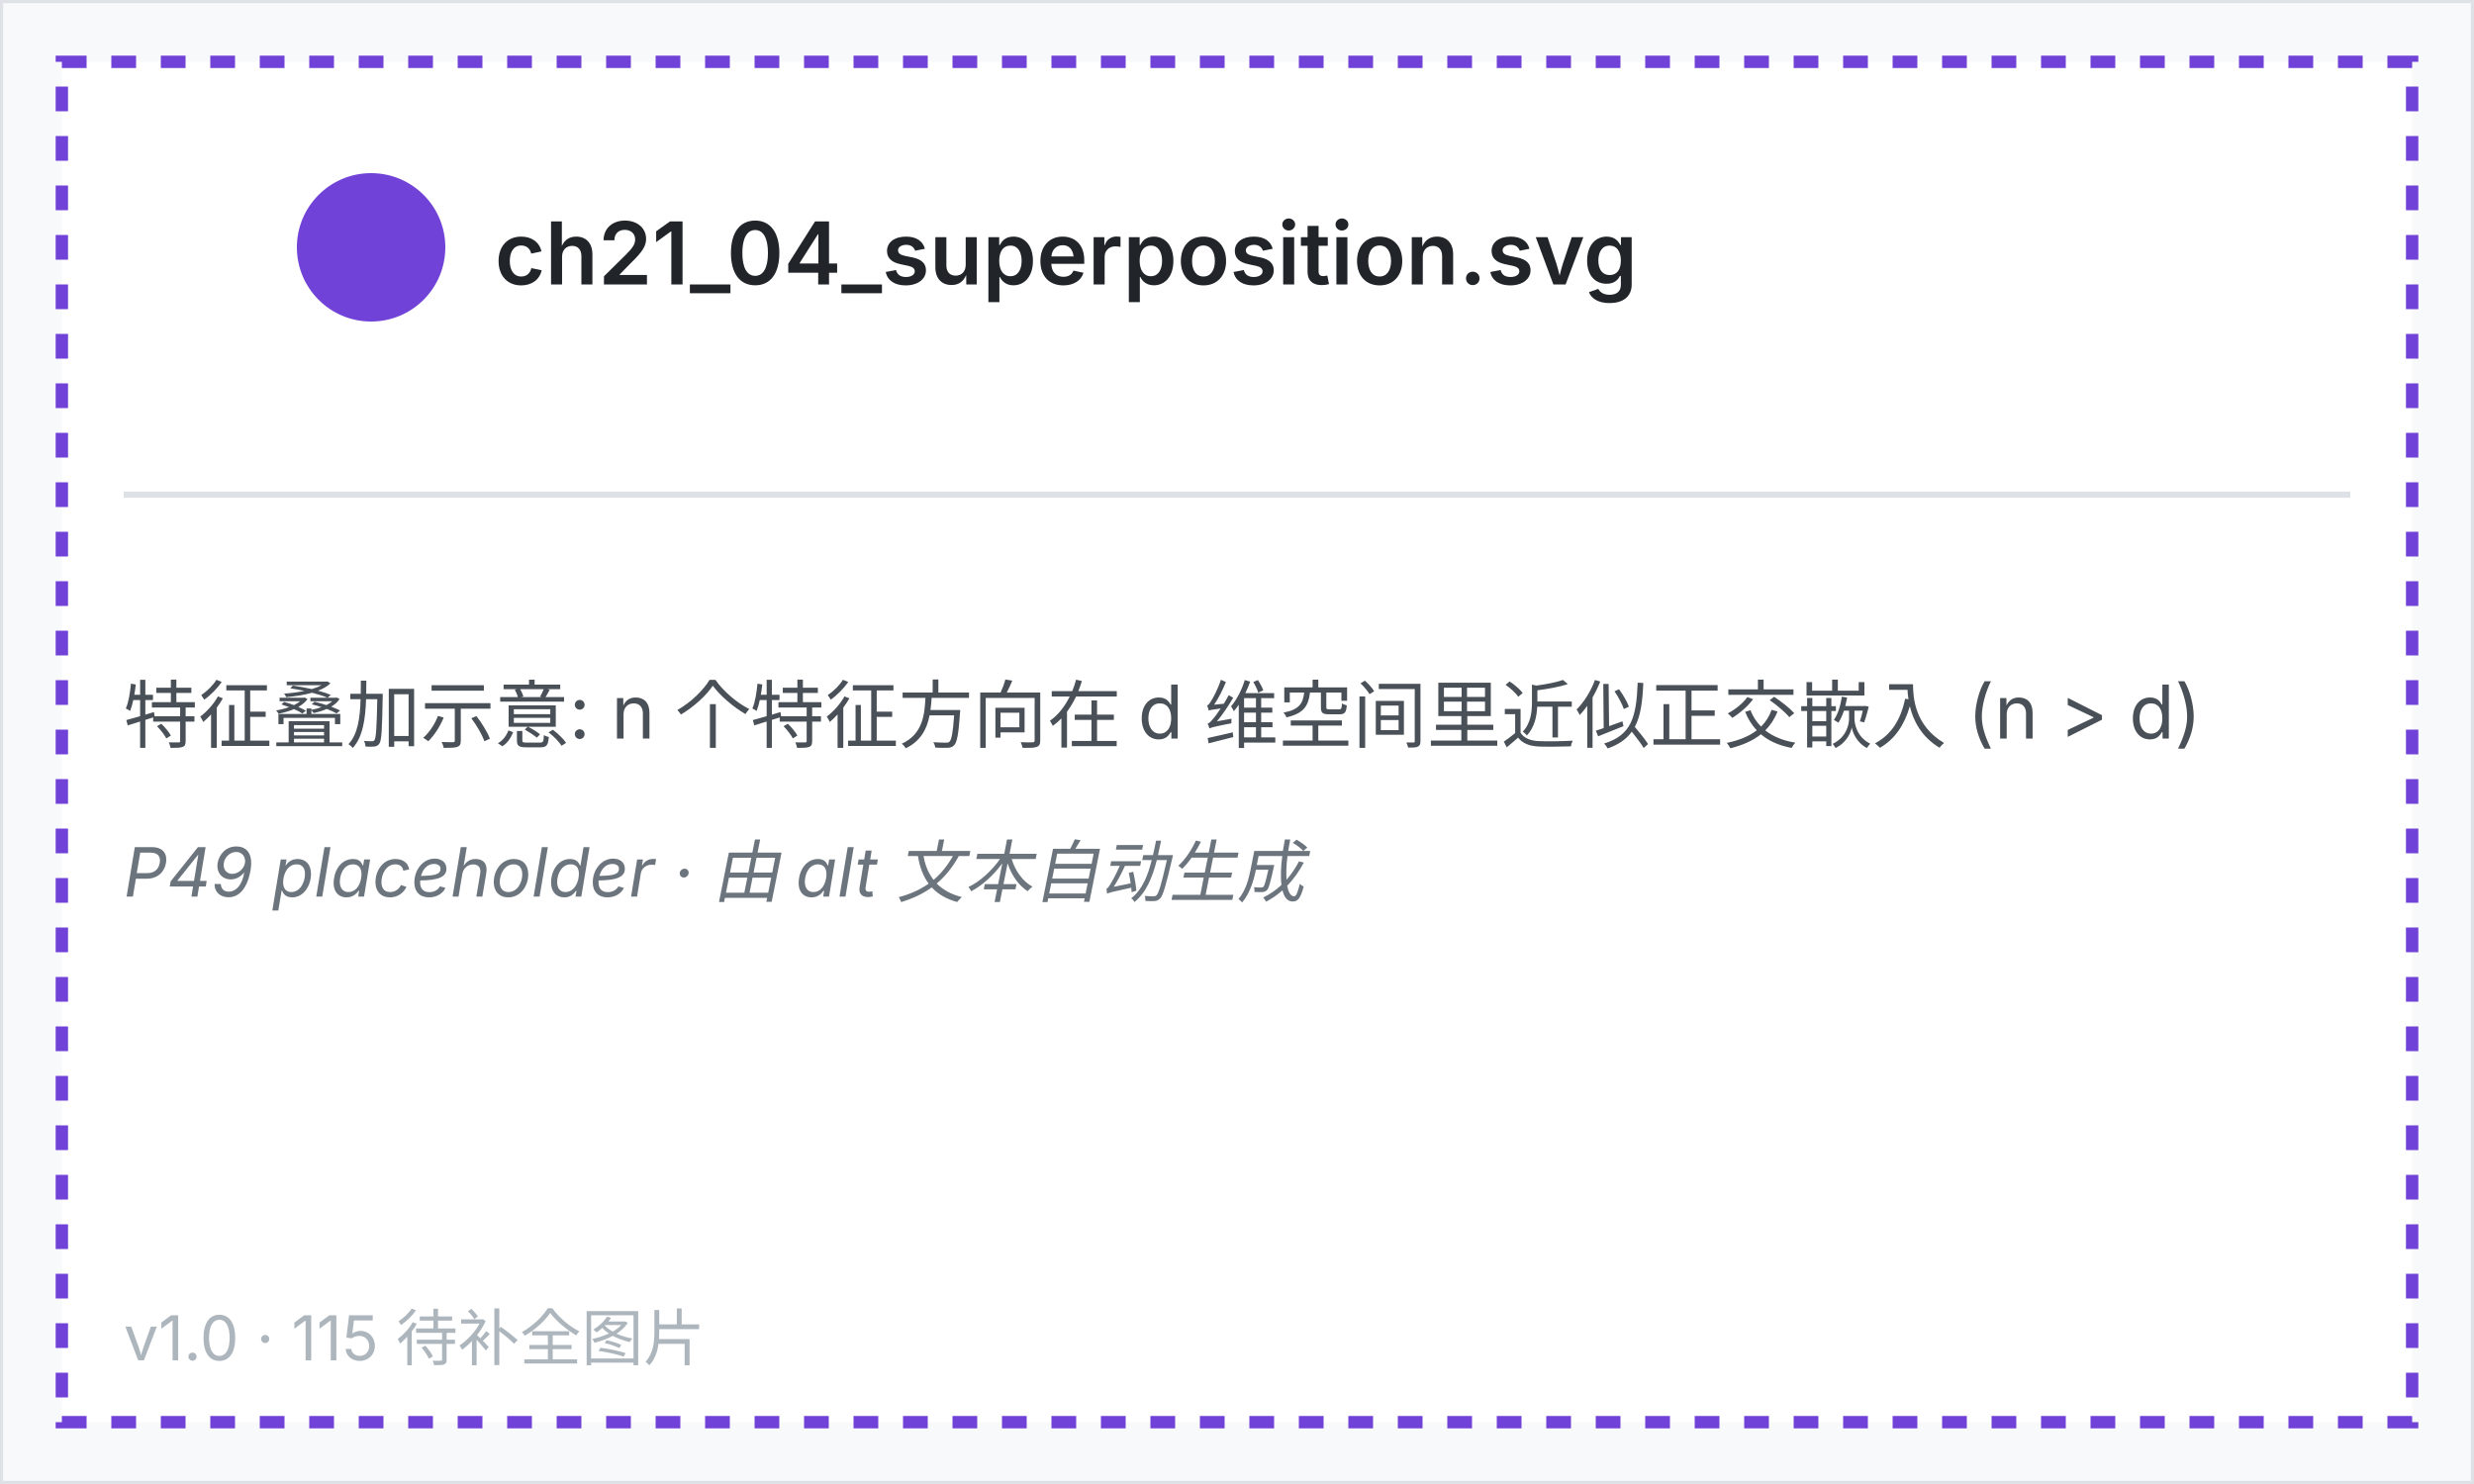
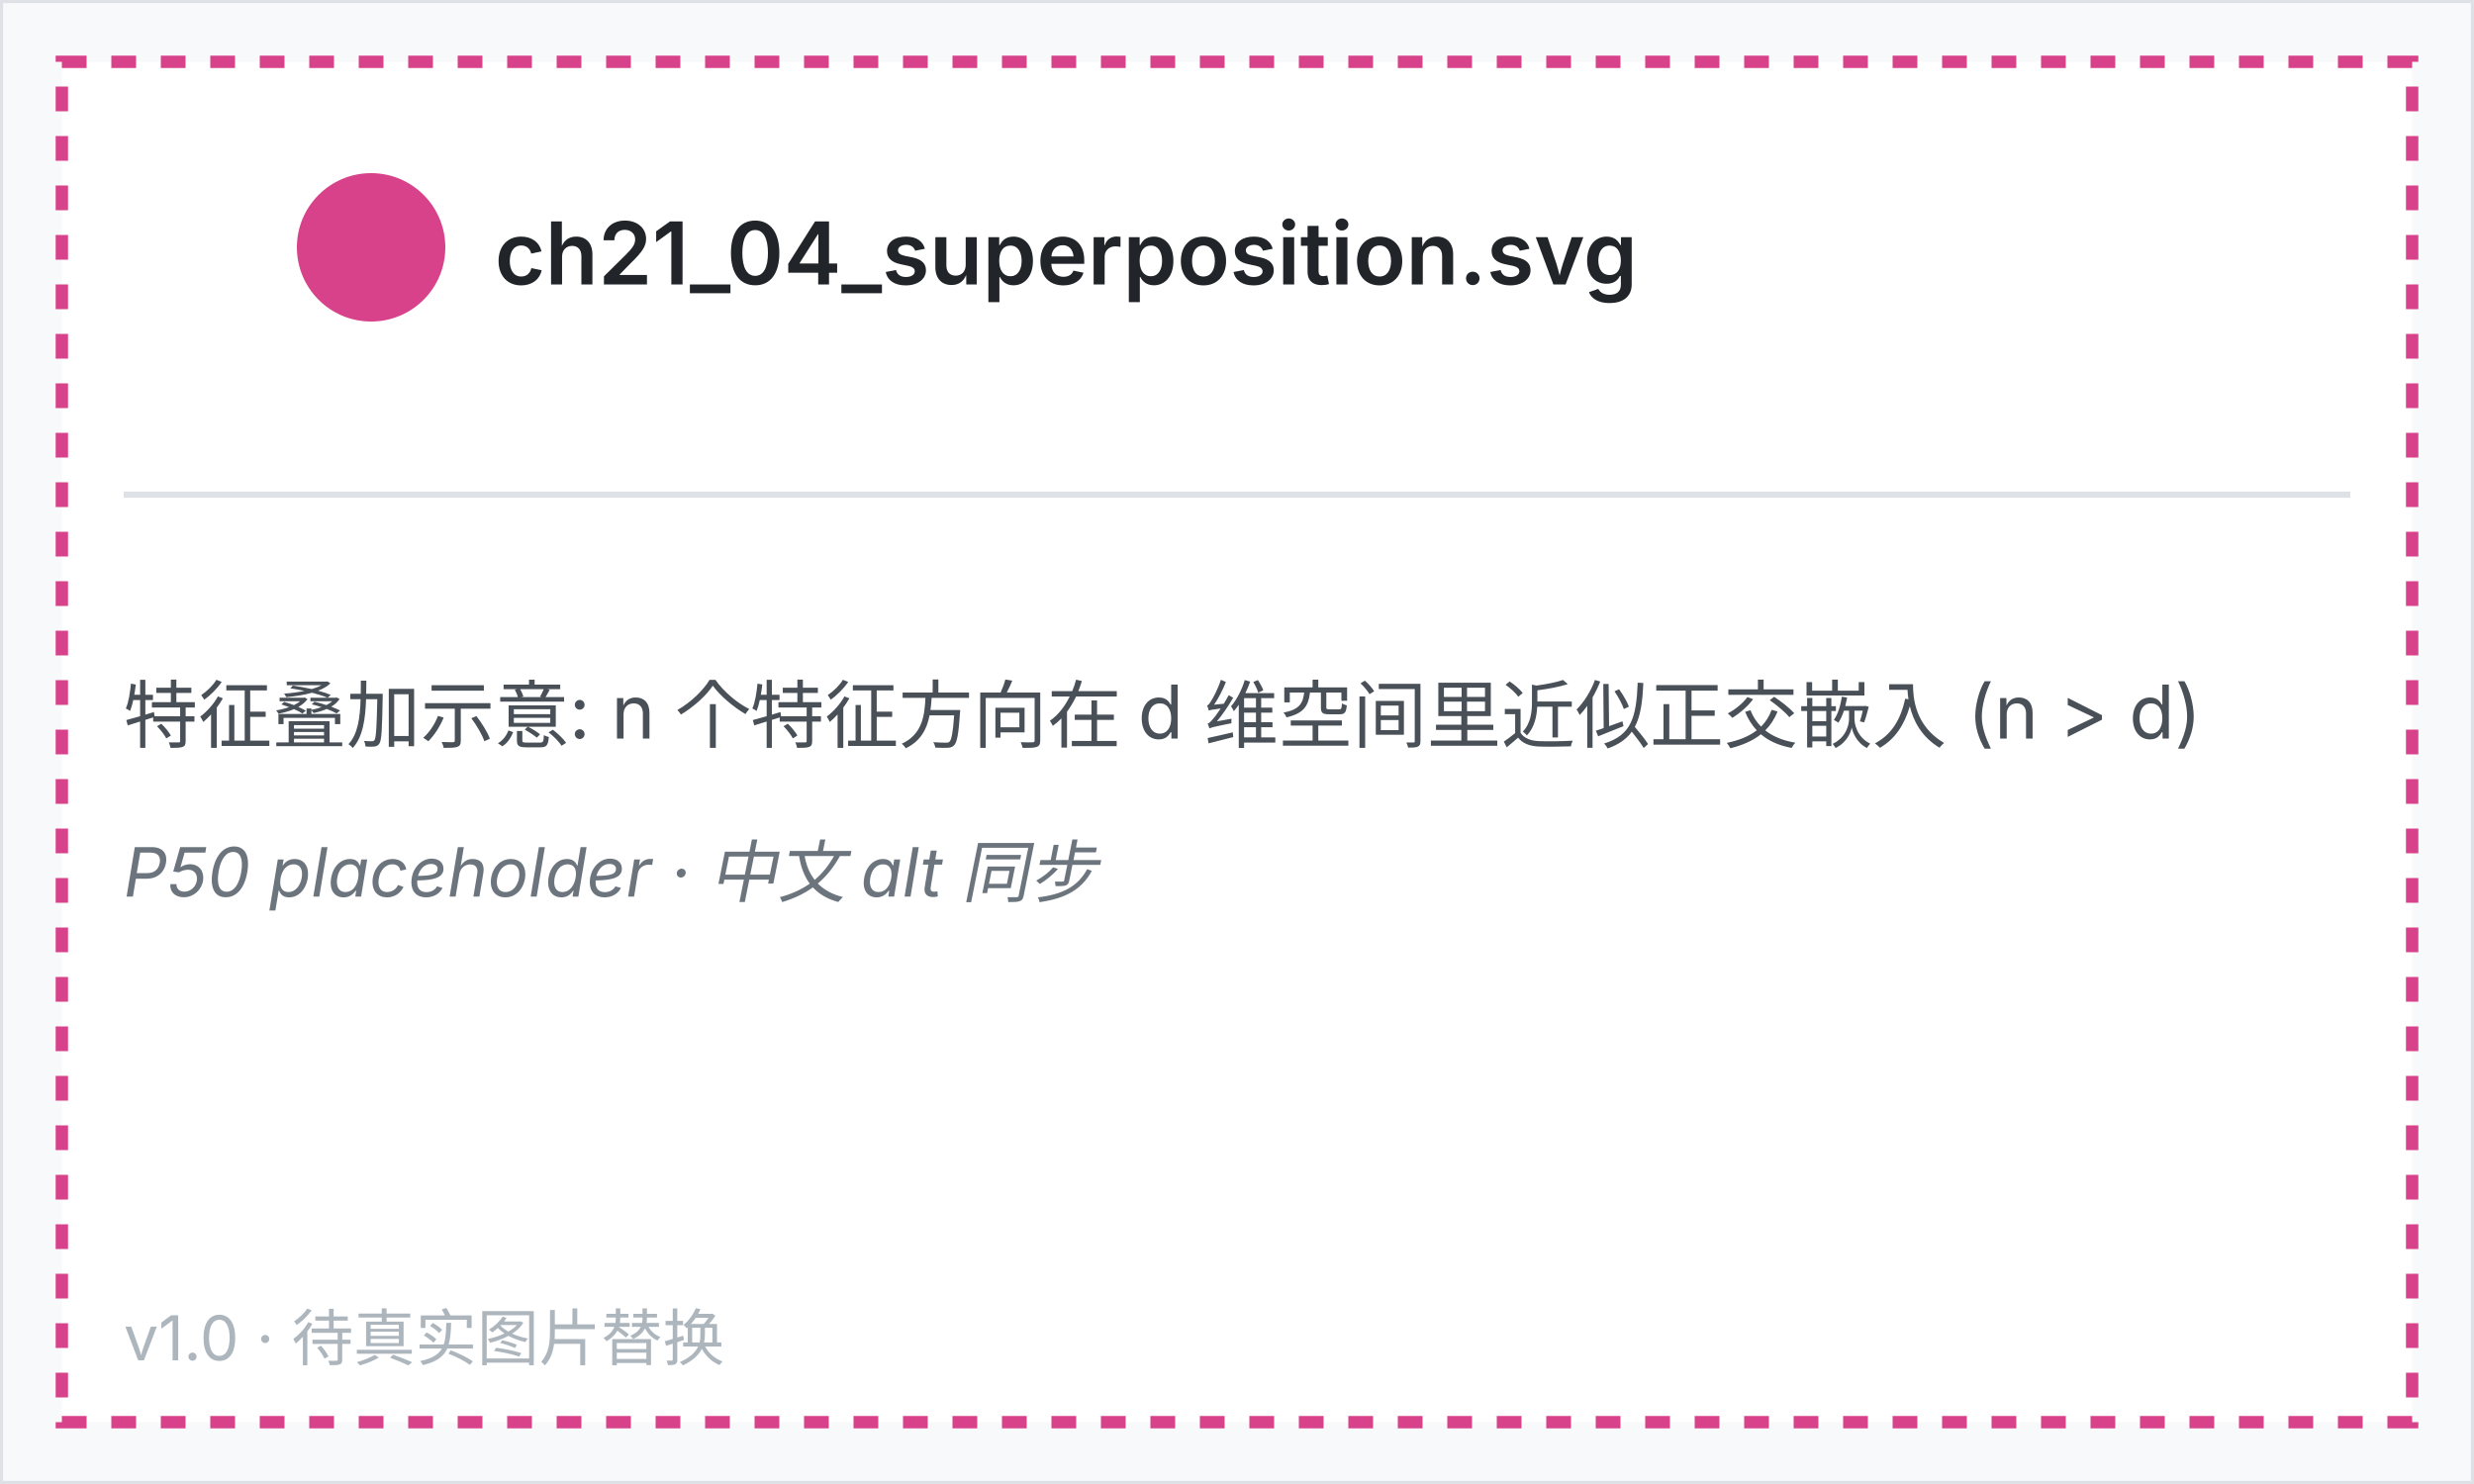
<svg xmlns="http://www.w3.org/2000/svg" viewBox="0 0 400 240" width="400" height="240" font-family="system-ui, -apple-system, sans-serif">
  <rect x="0" y="0" width="400" height="240" fill="#f8f9fa" stroke="#dee2e6" />
-   <rect x="10" y="10" width="380" height="220" fill="white" stroke="hsl(259, 65%, 55%)" stroke-width="2" stroke-dasharray="4 4" />
-   <circle cx="60" cy="40" r="12" fill="hsl(259, 65%, 55%)" />
+   <rect x="10" y="10" width="380" height="220" fill="white" stroke="hsl(331, 65%, 55%)" stroke-width="2" stroke-dasharray="4 4" />
+   <circle cx="60" cy="40" r="12" fill="hsl(331, 65%, 55%)" />
  <text x="80" y="46" font-size="14" font-weight="600" fill="#212529">ch21_04_superposition.svg</text>
  <line x1="20" y1="80" x2="380" y2="80" stroke="#dee2e6" />
  <text x="20" y="120" font-size="12" fill="#495057">特征叠加示意: n 个特征方向在 d 维空间里近似正交嵌入 (n &gt; d)</text>
-   <text x="20" y="145" font-size="11" fill="#6c757d" font-style="italic">P49 placeholder · 由 alt 文本自动生成</text>
-   <text x="20" y="220" font-size="10" fill="#adb5bd">v1.0 · 115 待补全图片</text>
+   <text x="20" y="145" font-size="11" fill="#6c757d" font-style="italic">P50 placeholder · 中文 alt 同步</text>
+   <text x="20" y="220" font-size="10" fill="#adb5bd">v1.0 · 待真实图片替换</text>
</svg>
